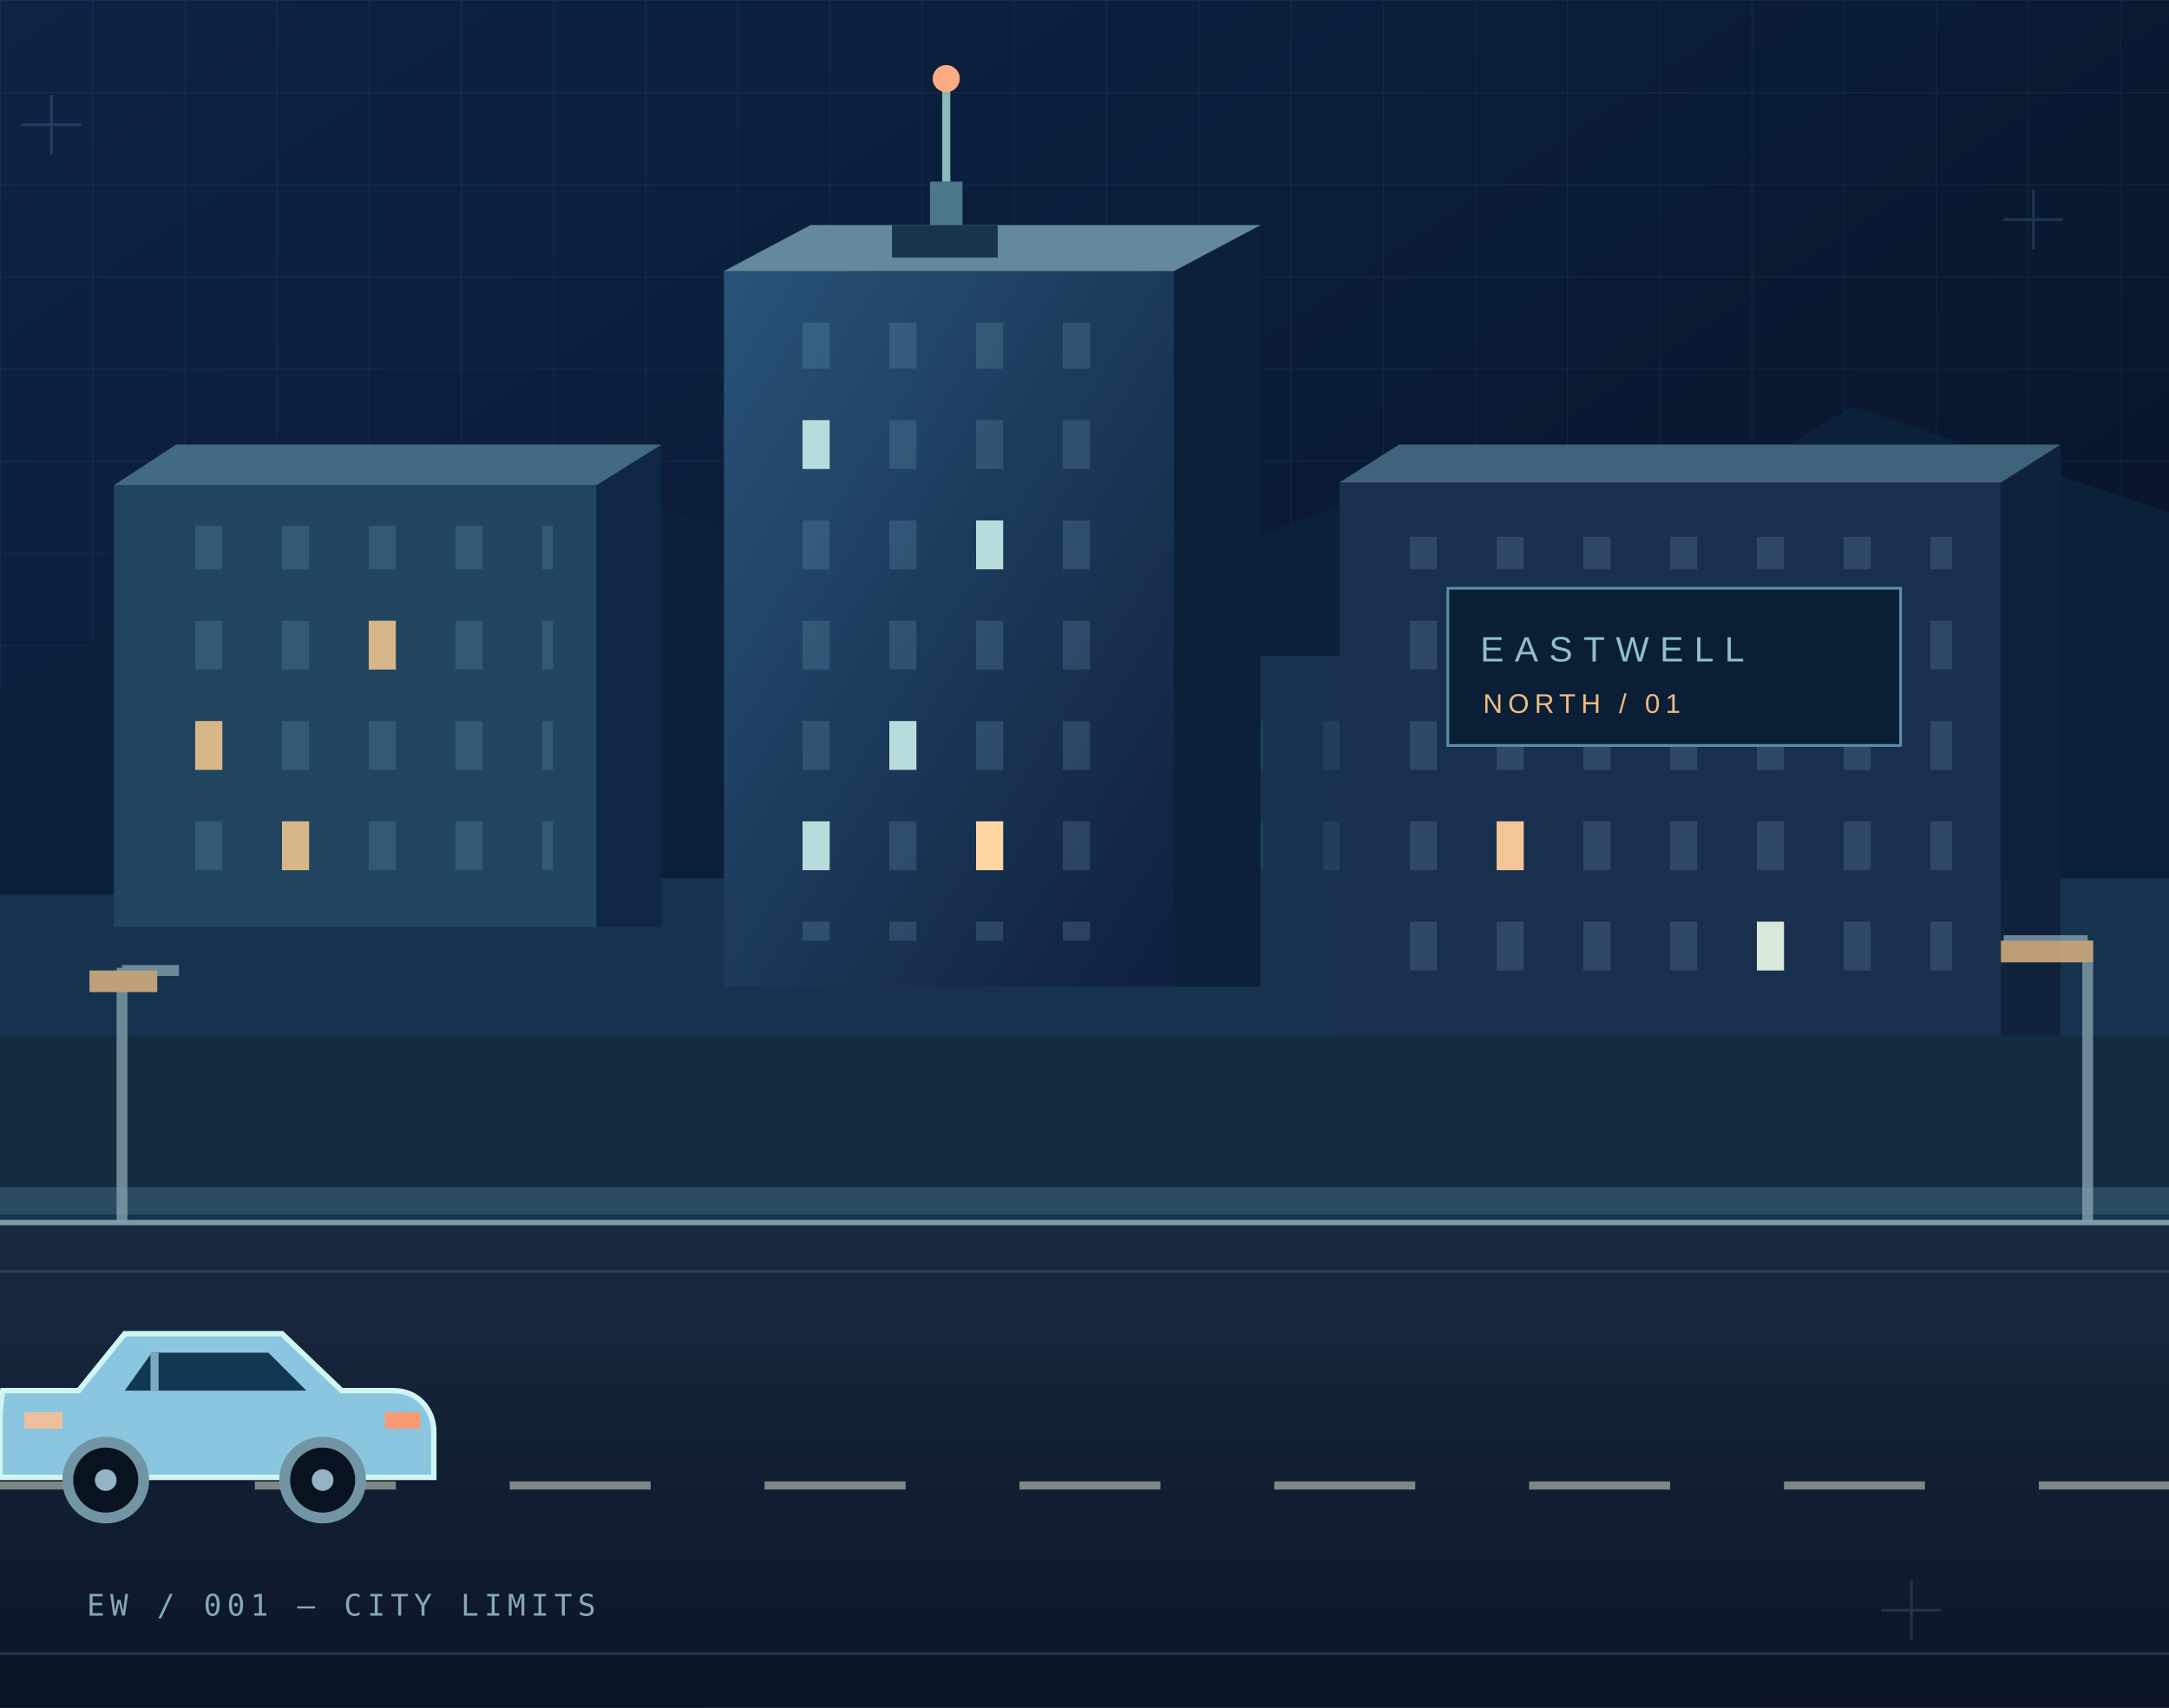
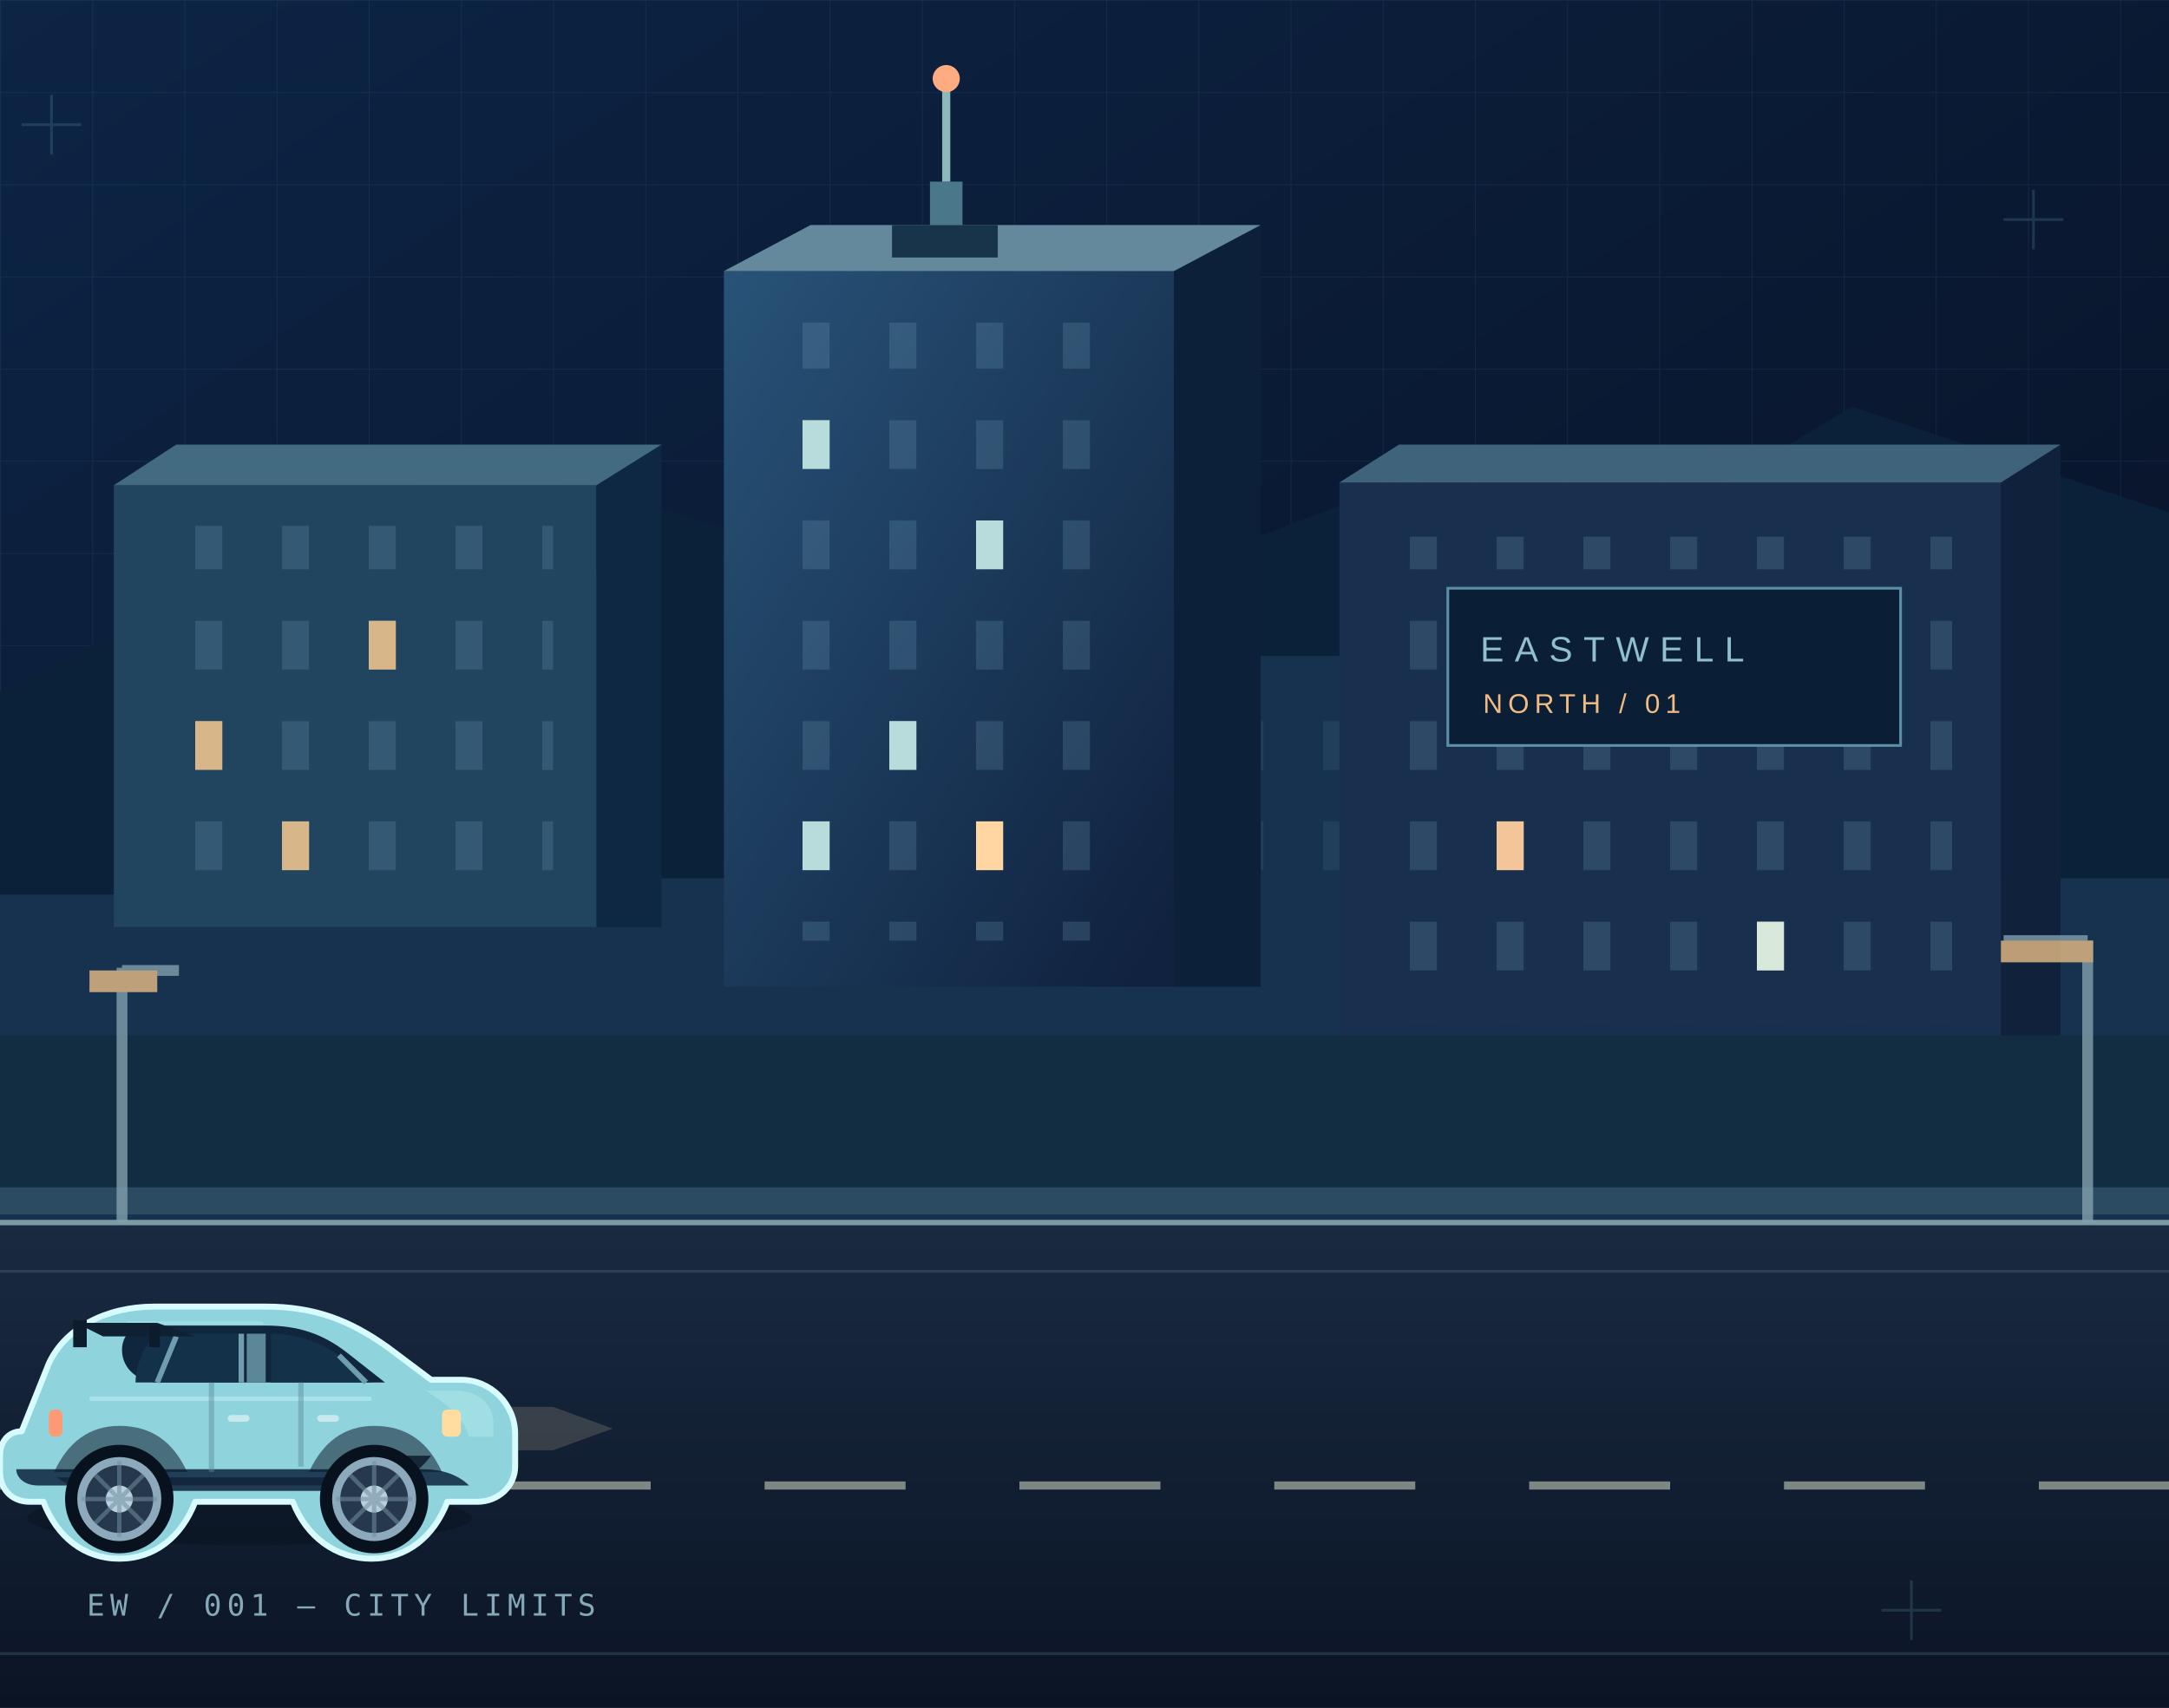
<svg xmlns="http://www.w3.org/2000/svg" viewBox="0 0 800 630" role="img" aria-labelledby="title description">
  <defs>
    <linearGradient id="sky" x1="0" y1="0" x2=".85" y2="1">
      <stop stop-color="#0D2445" />
      <stop offset="1" stop-color="#070F21" />
    </linearGradient>
    <linearGradient id="wall" x1="0" x2="1" y1="0" y2="1">
      <stop stop-color="#285378" />
      <stop offset=".95" stop-color="#10223F" />
    </linearGradient>
    <linearGradient id="road" x1="0" y1="0" x2="0" y2="1">
      <stop stop-color="#192A41" />
      <stop offset="1" stop-color="#0B1425" />
    </linearGradient>
    <pattern id="grid" width="34" height="34" patternUnits="userSpaceOnUse">
      <path d="M34 0H0V34" fill="none" stroke="#6b9fc4" stroke-opacity=".1" stroke-width=".7" />
    </pattern>
    <pattern id="window" width="32" height="37" patternUnits="userSpaceOnUse">
      <rect x="8" y="7" width="10" height="18" fill="#75A4BD" opacity=".22" />
    </pattern>
  </defs>
  <style>
@keyframes roll{from{transform:translateX(-330px)}to{transform:translateX(930px)}}@keyframes pulse{50%{opacity:.35}}@keyframes windowlight{50%{opacity:.22}}@keyframes scan{to{transform:translateX(800px)}}
#car{animation:roll 16s linear infinite}#beacon{animation:pulse 2.4s ease-in-out infinite}.warm-window{animation:windowlight 6s ease-in-out infinite}#scan{animation:scan 10s linear infinite}
@media(prefers-reduced-motion:reduce){#car,#beacon,.warm-window,#scan{animation:none}#car{transform:translateX(180px)}}
</style>
  <rect width="800" height="630" fill="url(#sky)" />
  <rect width="800" height="630" fill="url(#grid)" />
  <path d="M0 255 85 212l42 16 84-51 95 30 65-49 80 45 68-26 78 25 86-52 117 39v244H0Z" fill="#0b2039" />
  <path d="M0 330h65v-93h76v87h49V211h46v113h51V193h99v131h57V242h103v82h62v-80h89v80h103v137H0Z" fill="#16324F" />
  <g opacity=".5">
    <rect x="77" y="257" width="50" height="62" fill="url(#window)" />
    <rect x="291" y="219" width="90" height="104" fill="url(#window)" />
    <rect x="455" y="257" width="82" height="68" fill="url(#window)" />
    <rect x="620" y="259" width="68" height="65" fill="url(#window)" />
  </g>
  <path d="M42 342V179h178v163Z" fill="#21445f" />
  <path d="M220 179 244 164v178h-24Z" fill="#0e2742" />
  <path d="M42 179 65 164h179l-24 15Z" fill="#426a80" />
  <rect x="57" y="194" width="147" height="135" fill="url(#window)" />
  <g fill="#f1c68c" opacity=".86">
    <rect x="72" y="266" width="10" height="18" />
    <rect x="136" y="229" width="10" height="18" />
    <rect x="104" y="303" width="10" height="18" />
  </g>
  <path d="M267 364V100h166v264Z" fill="url(#wall)" />
  <path d="M433 100 465 83v281h-32Z" fill="#0c203a" />
  <path d="M267 100 299 83h166l-32 17Z" fill="#64889c" />
  <rect x="285" y="119" width="130" height="228" fill="url(#window)" />
  <g fill="#b8dcdb">
    <rect x="296" y="155" width="10" height="18" />
    <rect x="360" y="192" width="10" height="18" />
    <rect x="328" y="266" width="10" height="18" />
    <rect x="296" y="303" width="10" height="18" />
  </g>
  <rect class="warm-window" x="360" y="303" width="10" height="18" fill="#ffd5a1" />
  <rect x="329" y="83" width="39" height="12" fill="#18344b" />
  <rect x="343" y="67" width="12" height="16" fill="#4a788a" />
  <path d="M349 67V31" stroke="#8bb8b9" stroke-width="3" />
  <circle id="beacon" cx="349" cy="29" r="5" fill="#fdab81" />
  <path d="M494 393V178h244v215Z" fill="#182F4D" />
  <path d="M738 178 760 164v229h-22Z" fill="#10223B" />
  <path d="M494 178 516 164h244l-22 14Z" fill="#3F637B" />
  <rect x="512" y="198" width="208" height="179" fill="url(#window)" />
  <path d="M534 217h167v58H534Z" fill="#0A1F36" stroke="#5b8fa6" />
  <text x="546" y="244" font-family="Arial,sans-serif" font-size="13" fill="#91BFCB" letter-spacing="4">EASTWELL</text>
  <text x="547" y="263" font-family="Arial,sans-serif" font-size="10" fill="#F1BB81" letter-spacing="2">NORTH / 01</text>
  <rect class="warm-window" x="552" y="303" width="10" height="18" fill="#f3c599" />
  <rect x="648" y="340" width="10" height="18" fill="#d8e8da" />
  <path d="M0 382h800v56H0Z" fill="#122C42" />
  <path d="M0 438h800v10H0Z" fill="#2b4b62" />
  <path d="M0 451h800v179H0Z" fill="url(#road)" />
  <path d="M0 451h800" stroke="#7a9ca4" stroke-width="2" />
  <path d="M0 548h800" stroke="#b7c1b1" stroke-dasharray="52 42" stroke-opacity=".65" stroke-width="3" />
  <g opacity=".8">
    <path d="M45 451v-94m0 1h21" stroke="#829fac" stroke-width="4" fill="none" />
    <path d="M33 358h25v8H33Z" fill="#e8bb84" />
    <path d="M770 451v-104m0 0h-31" stroke="#829fac" stroke-width="4" fill="none" />
    <path d="M738 347h34v8h-34Z" fill="#e8bb84" />
  </g>
  <path d="M0 469h800M0 610h800" stroke="#6b8a9d" stroke-opacity=".25" stroke-width="1" />
  <g id="car">
-     <path d="M1 513h28l17-21h58l22 21h19c10 0 15 8 15 15v17H0v-20c0-7 1-12 1-12Z" fill="#8ac6df" stroke="#d0f5f2" stroke-width="2" />
-     <path d="m46 513 10-14h43l14 14Z" fill="#123752" />
-     <path d="M57 499v14" stroke="#7caabc" stroke-width="3" />
-     <path d="M9 524h14" stroke="#efc09d" stroke-width="6" />
-     <path d="M142 524h13" stroke="#fa9a73" stroke-width="6" />
-     <circle cx="39" cy="546" r="14" fill="#091320" stroke="#7295a6" stroke-width="4" />
-     <circle cx="119" cy="546" r="14" fill="#091320" stroke="#7295a6" stroke-width="4" />
-     <circle cx="39" cy="546" r="4" fill="#94b3c5" />
-     <circle cx="119" cy="546" r="4" fill="#94b3c5" />
+     <ellipse cx="92" cy="560" rx="82" ry="10" fill="#07101b" opacity=".42" />
+     <path d="M168 519h36l22 8-22 8h-36Z" fill="#ffe3b0" opacity=".16" />
+     <path d="M10 541h20l-4 10H8c-4 0-8-3-8-7v-3h10Z" fill="#0a1423" />
+     <path d="M145 544h28c8 0 13-3 13-9v11c0 5-4 8-9 8h-22Z" fill="#0b1524" />
+     <path d="M8 528 L18 503 C24 490 39 482 57 482 H98 C116 482 129 487 143 497 L159 509 H170 C181 509 190 518 190 529 V541 C190 548 184 554 176 554 H165 C160 567 150 575 137 575 C124 575 113 567 108 554 H72 C67 567 57 575 44 575 C31 575 21 567 16 554 H11 C4 554 0 549 0 543 V537 C0 532 3 528 8 528Z" fill="#8fd3dd" stroke="#d8fbff" stroke-width="2.2" stroke-linejoin="round" />
+     <path d="M16 542h140c7 0 13 2 17 6H14c-5 0-8-3-8-6h10Z" fill="#17314b" opacity=".92" />
+     <path d="M28 545h95c10 0 19-3 25-8h11c-6 8-15 13-29 13H39c-9 0-14-2-18-5Z" fill="#0f2338" opacity=".85" />
+     <path d="M51 489 H98 C110 489 119 492 128 499 L142 510 H59 C51 510 45 505 45 498 C45 494 47 491 51 489Z" fill="#10263d" />
+     <path d="M58 492h31v18H50c0-6 3-14 8-18Z" fill="#14314a" />
+     <path d="M91 492h7v18h-7Z" fill="#5c8799" />
+     <path d="M100 492c9 0 18 3 25 8l12 10h-37Z" fill="#14314a" />
+     <path d="M89 492v18 M58 510l7-17 M125 500l10 10" fill="none" stroke="#6e9daf" stroke-width="2" />
+     <path d="M33 516h104" stroke="#d7fbff" stroke-width="1.5" opacity=".38" />
+     <path d="M47 488h50" stroke="#d7fbff" stroke-width="1.1" opacity=".22" />
+     <path d="M20 543c5-11 13-17 24-17 12 0 20 6 25 17" fill="#0a1422" opacity=".52" />
+     <path d="M114 543c5-11 13-17 24-17 12 0 20 6 25 17" fill="#0a1422" opacity=".52" />
+     <path d="M78 510v33 M111 510v31" fill="none" stroke="#5c8a9c" stroke-width="2" opacity=".45" />
+     <rect x="84" y="522" width="8" height="2.5" rx="1.2" fill="#d7f0f0" opacity=".8" />
+     <rect x="117" y="522" width="8" height="2.5" rx="1.2" fill="#d7f0f0" opacity=".8" />
+     <path d="M150 513h18c8 0 14 5 14 12v5h-9c-2-7-8-12-16-17Z" fill="#b9f3ef" opacity=".38" />
+     <rect x="163" y="520" width="7" height="10" rx="2" fill="#ffdca0" />
+     <rect x="18" y="520" width="5" height="10" rx="2" fill="#ff9a74" />
+     <path d="M28 488h30l14 5H38Z" fill="#0f2033" />
+     <rect x="27" y="487" width="5" height="10" fill="#0d1c2c" />
+     <rect x="55" y="489" width="4" height="8" fill="#0d1c2c" />
+     <circle cx="44" cy="553" r="20" fill="#08111e" />
+     <circle cx="44" cy="553" r="14" fill="#26384c" stroke="#8caabc" stroke-width="3" />
+     <circle cx="44" cy="553" r="5" fill="#b8d0dc" />
+     <path d="M44 539v28 M30 553h28 M35 544l18 18 M53 544l-18 18" stroke="#6f8ea3" stroke-width="1.6" opacity=".55" />
+     <circle cx="138" cy="553" r="20" fill="#08111e" />
+     <circle cx="138" cy="553" r="14" fill="#26384c" stroke="#8caabc" stroke-width="3" />
+     <circle cx="138" cy="553" r="5" fill="#b8d0dc" />
+     <path d="M138 539v28 M124 553h28 M129 544l18 18 M147 544l-18 18" stroke="#6f8ea3" stroke-width="1.6" opacity=".55" />
  </g>
  <g stroke="#6eabca" stroke-opacity=".2">
    <path d="M19 35v22m-11-11h22M750 70v22m-11-11h22M705 583v22m-11-11h22" />
  </g>
  <text x="32" y="596" fill="#85a9b8" font-size="11" font-family="monospace" letter-spacing="2">EW / 001 — CITY LIMITS</text>
  <rect id="scan" x="-10" width="3" height="630" fill="#75c7d3" opacity=".08" />
</svg>
